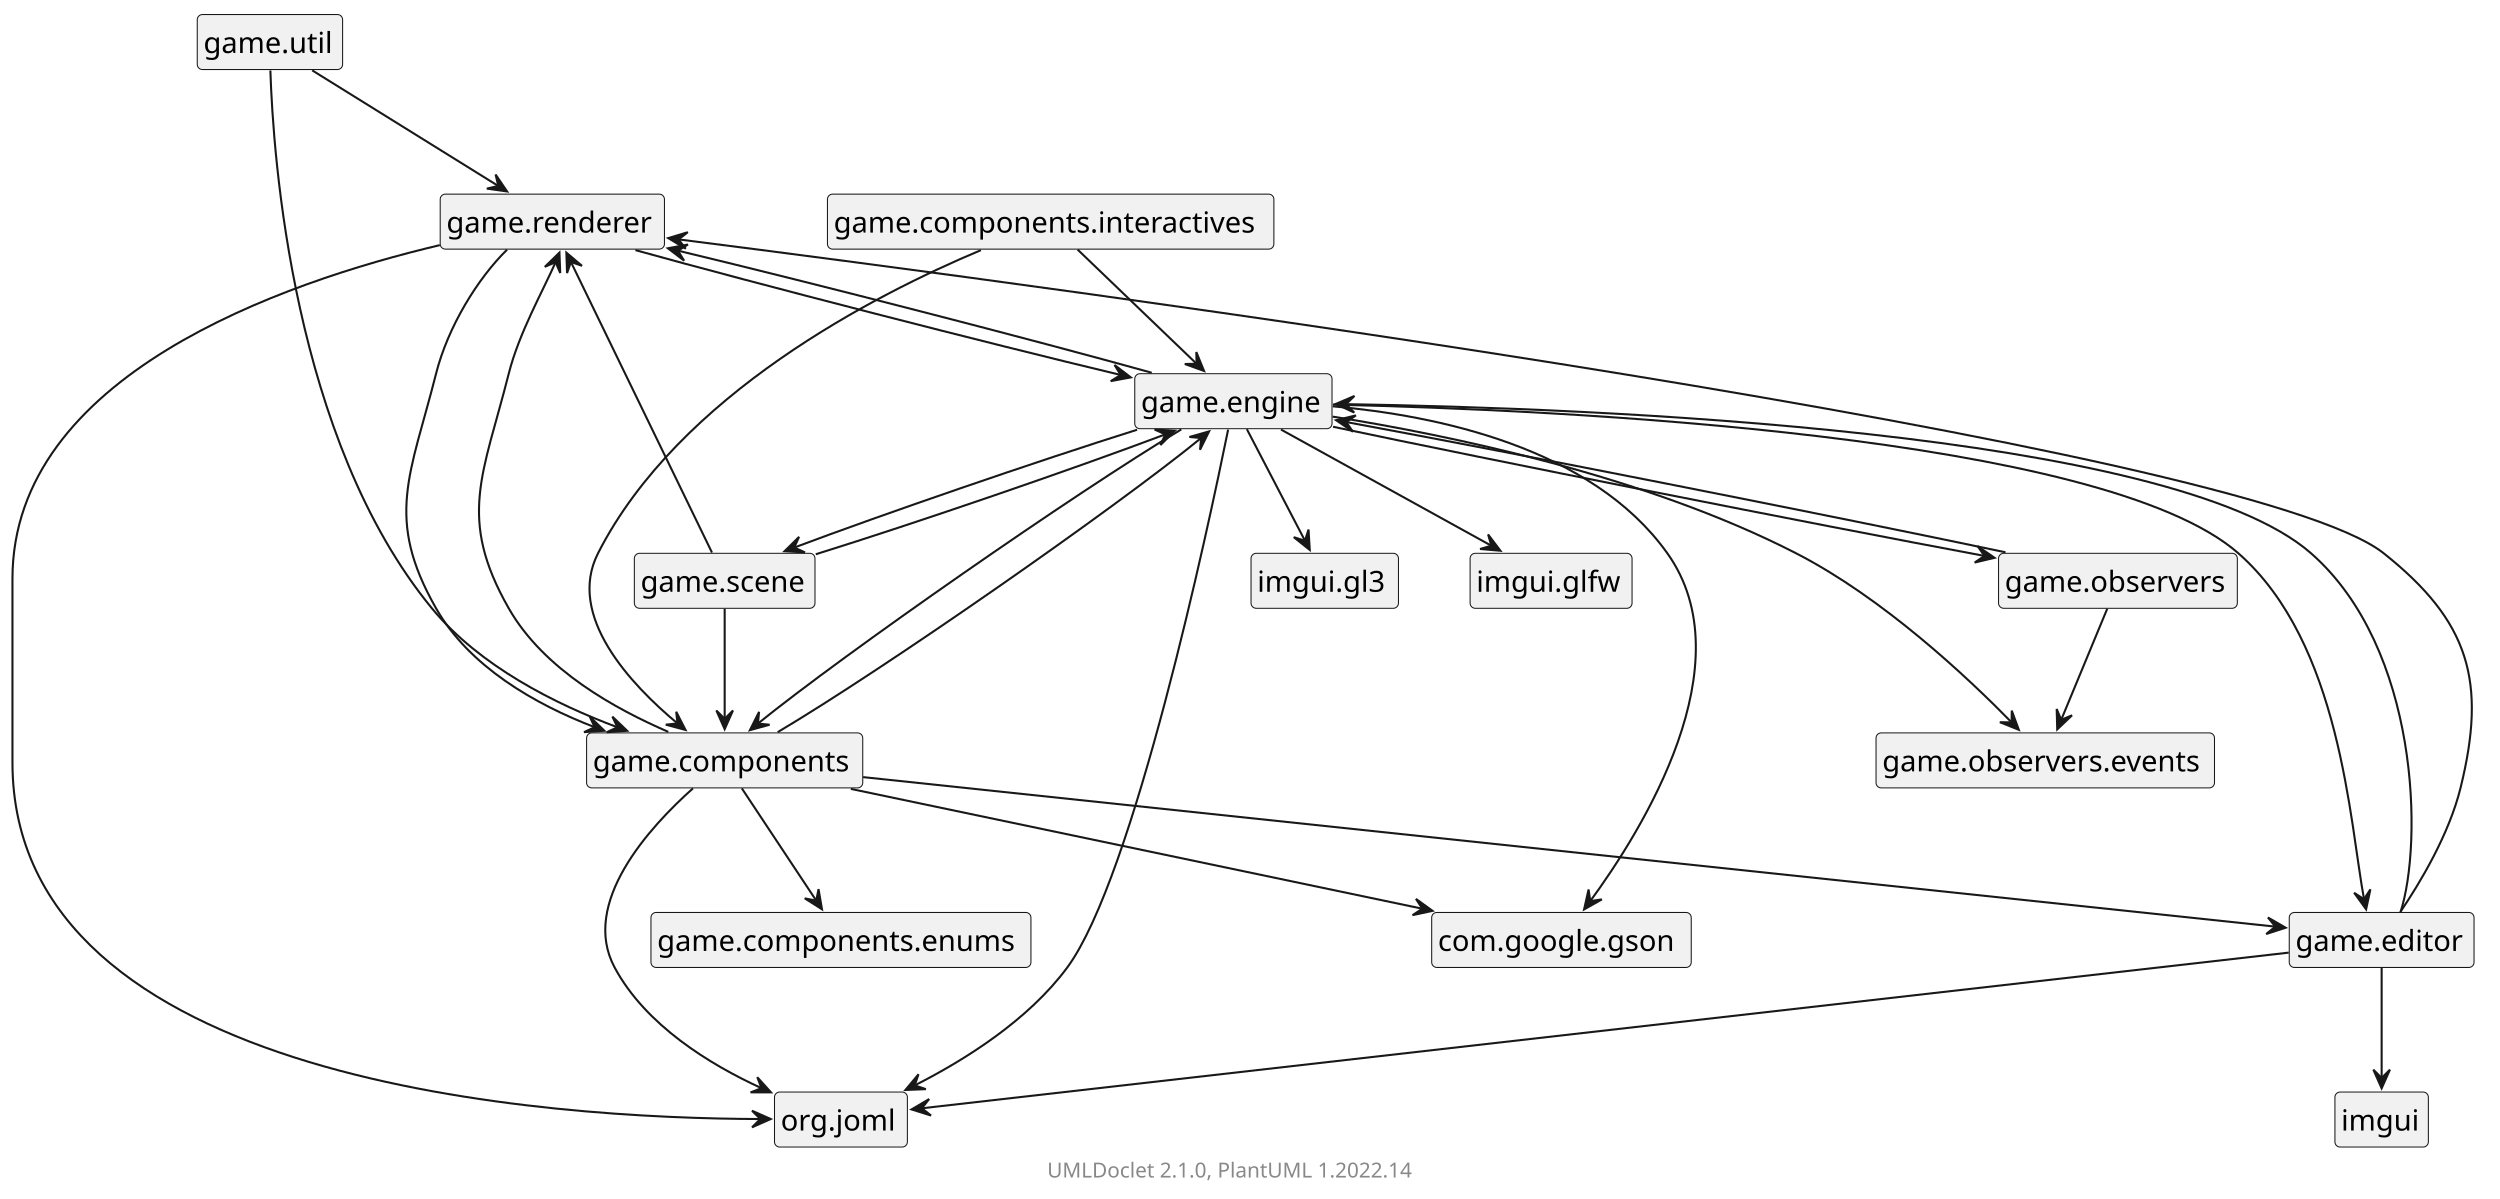
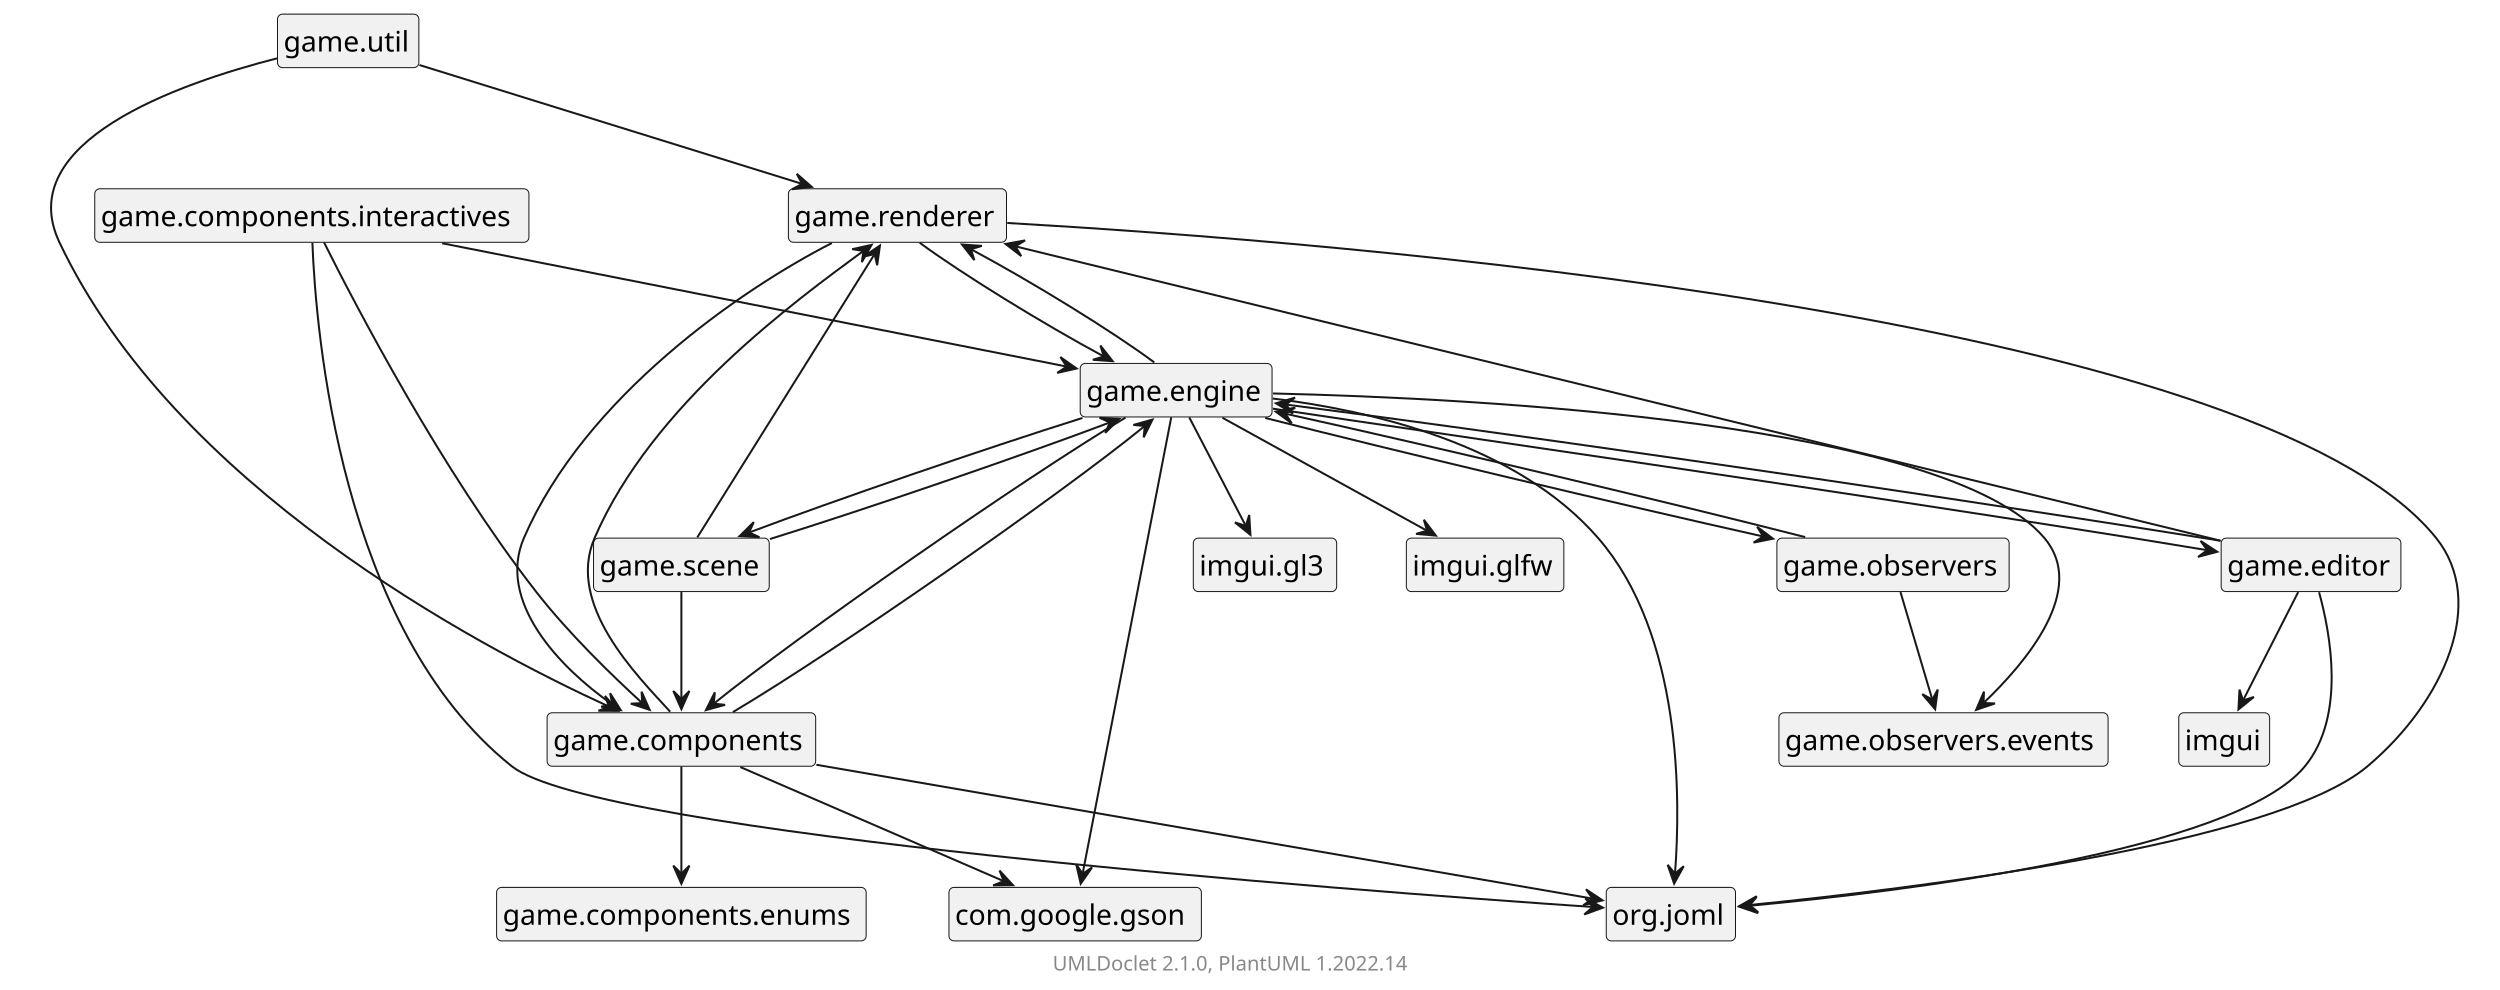
- <svg xmlns="http://www.w3.org/2000/svg" xmlns:xlink="http://www.w3.org/1999/xlink" contentStyleType="text/css" height="577px" preserveAspectRatio="none" style="width:1204px;height:577px;" version="1.1" viewBox="0 0 1204 577" width="1204px" zoomAndPan="magnify">
+ <svg xmlns="http://www.w3.org/2000/svg" xmlns:xlink="http://www.w3.org/1999/xlink" contentStyleType="text/css" height="490px" preserveAspectRatio="none" style="width:1238px;height:490px;" version="1.1" viewBox="0 0 1238 490" width="1238px" zoomAndPan="magnify">
  <defs />
  <g>
    <a href="game/renderer/package-summary.html" target="_top" title="game/renderer/package-summary.html" xlink:actuate="onRequest" xlink:href="game/renderer/package-summary.html" xlink:show="new" xlink:title="game/renderer/package-summary.html" xlink:type="simple">
      <g id="elem_game.renderer">
-         <rect codeLine="41" fill="#F1F1F1" height="26.488" id="game.renderer" rx="2.5" ry="2.5" style="stroke:#181818;stroke-width:0.5;" width="108" x="212" y="93.49" />
-         <text fill="#000000" font-family="sans-serif" font-size="14" lengthAdjust="spacing" textLength="102" x="215" y="112.025">game.renderer</text>
+         <rect codeLine="41" fill="#F1F1F1" height="26.488" id="game.renderer" rx="2.5" ry="2.5" style="stroke:#181818;stroke-width:0.5;" width="108" x="390.42" y="93.49" />
+         <text fill="#000000" font-family="sans-serif" font-size="14" lengthAdjust="spacing" textLength="102" x="393.42" y="112.025">game.renderer</text>
      </g>
    </a>
    <g id="elem_org.joml">
-       <rect fill="#F1F1F1" height="26.488" id="org.joml" rx="2.5" ry="2.5" style="stroke:#181818;stroke-width:0.5;" width="64" x="373" y="525.93" />
-       <text fill="#000000" font-family="sans-serif" font-size="14" lengthAdjust="spacing" textLength="58" x="376" y="544.465">org.joml</text>
+       <rect fill="#F1F1F1" height="26.488" id="org.joml" rx="2.5" ry="2.5" style="stroke:#181818;stroke-width:0.5;" width="64" x="795.42" y="439.44" />
+       <text fill="#000000" font-family="sans-serif" font-size="14" lengthAdjust="spacing" textLength="58" x="798.42" y="457.975">org.joml</text>
    </g>
    <a href="game/engine/package-summary.html" target="_top" title="game/engine/package-summary.html" xlink:actuate="onRequest" xlink:href="game/engine/package-summary.html" xlink:show="new" xlink:title="game/engine/package-summary.html" xlink:type="simple">
      <g id="elem_game.engine">
-         <rect codeLine="43" fill="#F1F1F1" height="26.488" id="game.engine" rx="2.5" ry="2.5" style="stroke:#181818;stroke-width:0.5;" width="95" x="546.5" y="179.98" />
-         <text fill="#000000" font-family="sans-serif" font-size="14" lengthAdjust="spacing" textLength="89" x="549.5" y="198.515">game.engine</text>
+         <rect codeLine="43" fill="#F1F1F1" height="26.488" id="game.engine" rx="2.5" ry="2.5" style="stroke:#181818;stroke-width:0.5;" width="95" x="534.92" y="179.98" />
+         <text fill="#000000" font-family="sans-serif" font-size="14" lengthAdjust="spacing" textLength="89" x="537.92" y="198.515">game.engine</text>
      </g>
    </a>
    <a href="game/components/package-summary.html" target="_top" title="game/components/package-summary.html" xlink:actuate="onRequest" xlink:href="game/components/package-summary.html" xlink:show="new" xlink:title="game/components/package-summary.html" xlink:type="simple">
      <g id="elem_game.components">
-         <rect codeLine="45" fill="#F1F1F1" height="26.488" id="game.components" rx="2.5" ry="2.5" style="stroke:#181818;stroke-width:0.5;" width="133" x="282.5" y="352.96" />
-         <text fill="#000000" font-family="sans-serif" font-size="14" lengthAdjust="spacing" textLength="127" x="285.5" y="371.495">game.components</text>
+         <rect codeLine="45" fill="#F1F1F1" height="26.488" id="game.components" rx="2.5" ry="2.5" style="stroke:#181818;stroke-width:0.5;" width="133" x="270.92" y="352.95" />
+         <text fill="#000000" font-family="sans-serif" font-size="14" lengthAdjust="spacing" textLength="127" x="273.92" y="371.485">game.components</text>
      </g>
    </a>
    <a href="game/util/package-summary.html" target="_top" title="game/util/package-summary.html" xlink:actuate="onRequest" xlink:href="game/util/package-summary.html" xlink:show="new" xlink:title="game/util/package-summary.html" xlink:type="simple">
      <g id="elem_game.util">
-         <rect codeLine="47" fill="#F1F1F1" height="26.488" id="game.util" rx="2.5" ry="2.5" style="stroke:#181818;stroke-width:0.5;" width="70" x="95" y="7" />
-         <text fill="#000000" font-family="sans-serif" font-size="14" lengthAdjust="spacing" textLength="64" x="98" y="25.535">game.util</text>
+         <rect codeLine="47" fill="#F1F1F1" height="26.488" id="game.util" rx="2.5" ry="2.5" style="stroke:#181818;stroke-width:0.5;" width="70" x="137.42" y="7" />
+         <text fill="#000000" font-family="sans-serif" font-size="14" lengthAdjust="spacing" textLength="64" x="140.42" y="25.535">game.util</text>
      </g>
    </a>
    <a href="game/components/enums/package-summary.html" target="_top" title="game/components/enums/package-summary.html" xlink:actuate="onRequest" xlink:href="game/components/enums/package-summary.html" xlink:show="new" xlink:title="game/components/enums/package-summary.html" xlink:type="simple">
      <g id="elem_game.components.enums">
-         <rect codeLine="49" fill="#F1F1F1" height="26.488" id="game.components.enums" rx="2.5" ry="2.5" style="stroke:#181818;stroke-width:0.5;" width="183" x="313.5" y="439.44" />
-         <text fill="#000000" font-family="sans-serif" font-size="14" lengthAdjust="spacing" textLength="177" x="316.5" y="457.975">game.components.enums</text>
-       </g>
-     </a>
+         <rect codeLine="49" fill="#F1F1F1" height="26.488" id="game.components.enums" rx="2.5" ry="2.5" style="stroke:#181818;stroke-width:0.5;" width="183" x="245.92" y="439.44" />
+         <text fill="#000000" font-family="sans-serif" font-size="14" lengthAdjust="spacing" textLength="177" x="248.92" y="457.975">game.components.enums</text>
+       </g>
+     </a>
+     <g id="elem_com.google.gson">
+       <rect fill="#F1F1F1" height="26.488" id="com.google.gson" rx="2.5" ry="2.5" style="stroke:#181818;stroke-width:0.5;" width="125" x="469.92" y="439.44" />
+       <text fill="#000000" font-family="sans-serif" font-size="14" lengthAdjust="spacing" textLength="119" x="472.92" y="457.975">com.google.gson</text>
+     </g>
+     <a href="game/components/interactives/package-summary.html" target="_top" title="game/components/interactives/package-summary.html" xlink:actuate="onRequest" xlink:href="game/components/interactives/package-summary.html" xlink:show="new" xlink:title="game/components/interactives/package-summary.html" xlink:type="simple">
+       <g id="elem_game.components.interactives">
+         <rect codeLine="51" fill="#F1F1F1" height="26.488" id="game.components.interactives" rx="2.5" ry="2.5" style="stroke:#181818;stroke-width:0.5;" width="215" x="46.92" y="93.49" />
+         <text fill="#000000" font-family="sans-serif" font-size="14" lengthAdjust="spacing" textLength="209" x="49.92" y="112.025">game.components.interactives</text>
+       </g>
+     </a>
+     <a href="game/scene/package-summary.html" target="_top" title="game/scene/package-summary.html" xlink:actuate="onRequest" xlink:href="game/scene/package-summary.html" xlink:show="new" xlink:title="game/scene/package-summary.html" xlink:type="simple">
+       <g id="elem_game.scene">
+         <rect codeLine="53" fill="#F1F1F1" height="26.488" id="game.scene" rx="2.5" ry="2.5" style="stroke:#181818;stroke-width:0.5;" width="87" x="293.92" y="266.47" />
+         <text fill="#000000" font-family="sans-serif" font-size="14" lengthAdjust="spacing" textLength="81" x="296.92" y="285.005">game.scene</text>
+       </g>
+     </a>
+     <a href="game/observers/package-summary.html" target="_top" title="game/observers/package-summary.html" xlink:actuate="onRequest" xlink:href="game/observers/package-summary.html" xlink:show="new" xlink:title="game/observers/package-summary.html" xlink:type="simple">
+       <g id="elem_game.observers">
+         <rect codeLine="55" fill="#F1F1F1" height="26.488" id="game.observers" rx="2.5" ry="2.5" style="stroke:#181818;stroke-width:0.5;" width="115" x="879.92" y="266.47" />
+         <text fill="#000000" font-family="sans-serif" font-size="14" lengthAdjust="spacing" textLength="109" x="882.92" y="285.005">game.observers</text>
+       </g>
+     </a>
+     <a href="game/observers/events/package-summary.html" target="_top" title="game/observers/events/package-summary.html" xlink:actuate="onRequest" xlink:href="game/observers/events/package-summary.html" xlink:show="new" xlink:title="game/observers/events/package-summary.html" xlink:type="simple">
+       <g id="elem_game.observers.events">
+         <rect codeLine="57" fill="#F1F1F1" height="26.488" id="game.observers.events" rx="2.5" ry="2.5" style="stroke:#181818;stroke-width:0.5;" width="163" x="880.92" y="352.95" />
+         <text fill="#000000" font-family="sans-serif" font-size="14" lengthAdjust="spacing" textLength="157" x="883.92" y="371.485">game.observers.events</text>
+       </g>
+     </a>
+     <g id="elem_imgui.gl3">
+       <rect fill="#F1F1F1" height="26.488" id="imgui.gl3" rx="2.5" ry="2.5" style="stroke:#181818;stroke-width:0.5;" width="71" x="590.92" y="266.47" />
+       <text fill="#000000" font-family="sans-serif" font-size="14" lengthAdjust="spacing" textLength="65" x="593.92" y="285.005">imgui.gl3</text>
+     </g>
+     <g id="elem_imgui.glfw">
+       <rect fill="#F1F1F1" height="26.488" id="imgui.glfw" rx="2.5" ry="2.5" style="stroke:#181818;stroke-width:0.5;" width="78" x="696.42" y="266.47" />
+       <text fill="#000000" font-family="sans-serif" font-size="14" lengthAdjust="spacing" textLength="72" x="699.42" y="285.005">imgui.glfw</text>
+     </g>
    <a href="game/editor/package-summary.html" target="_top" title="game/editor/package-summary.html" xlink:actuate="onRequest" xlink:href="game/editor/package-summary.html" xlink:show="new" xlink:title="game/editor/package-summary.html" xlink:type="simple">
      <g id="elem_game.editor">
-         <rect codeLine="51" fill="#F1F1F1" height="26.488" id="game.editor" rx="2.5" ry="2.5" style="stroke:#181818;stroke-width:0.5;" width="89" x="1102.5" y="439.44" />
-         <text fill="#000000" font-family="sans-serif" font-size="14" lengthAdjust="spacing" textLength="83" x="1105.5" y="457.975">game.editor</text>
-       </g>
-     </a>
-     <g id="elem_com.google.gson">
-       <rect fill="#F1F1F1" height="26.488" id="com.google.gson" rx="2.5" ry="2.5" style="stroke:#181818;stroke-width:0.5;" width="125" x="689.5" y="439.44" />
-       <text fill="#000000" font-family="sans-serif" font-size="14" lengthAdjust="spacing" textLength="119" x="692.5" y="457.975">com.google.gson</text>
-     </g>
-     <a href="game/components/interactives/package-summary.html" target="_top" title="game/components/interactives/package-summary.html" xlink:actuate="onRequest" xlink:href="game/components/interactives/package-summary.html" xlink:show="new" xlink:title="game/components/interactives/package-summary.html" xlink:type="simple">
-       <g id="elem_game.components.interactives">
-         <rect codeLine="53" fill="#F1F1F1" height="26.488" id="game.components.interactives" rx="2.5" ry="2.5" style="stroke:#181818;stroke-width:0.5;" width="215" x="398.5" y="93.49" />
-         <text fill="#000000" font-family="sans-serif" font-size="14" lengthAdjust="spacing" textLength="209" x="401.5" y="112.025">game.components.interactives</text>
-       </g>
-     </a>
-     <a href="game/scene/package-summary.html" target="_top" title="game/scene/package-summary.html" xlink:actuate="onRequest" xlink:href="game/scene/package-summary.html" xlink:show="new" xlink:title="game/scene/package-summary.html" xlink:type="simple">
-       <g id="elem_game.scene">
-         <rect codeLine="55" fill="#F1F1F1" height="26.488" id="game.scene" rx="2.5" ry="2.5" style="stroke:#181818;stroke-width:0.5;" width="87" x="305.5" y="266.47" />
-         <text fill="#000000" font-family="sans-serif" font-size="14" lengthAdjust="spacing" textLength="81" x="308.5" y="285.005">game.scene</text>
-       </g>
-     </a>
-     <a href="game/observers/package-summary.html" target="_top" title="game/observers/package-summary.html" xlink:actuate="onRequest" xlink:href="game/observers/package-summary.html" xlink:show="new" xlink:title="game/observers/package-summary.html" xlink:type="simple">
-       <g id="elem_game.observers">
-         <rect codeLine="57" fill="#F1F1F1" height="26.488" id="game.observers" rx="2.5" ry="2.5" style="stroke:#181818;stroke-width:0.5;" width="115" x="962.5" y="266.47" />
-         <text fill="#000000" font-family="sans-serif" font-size="14" lengthAdjust="spacing" textLength="109" x="965.5" y="285.005">game.observers</text>
-       </g>
-     </a>
-     <a href="game/observers/events/package-summary.html" target="_top" title="game/observers/events/package-summary.html" xlink:actuate="onRequest" xlink:href="game/observers/events/package-summary.html" xlink:show="new" xlink:title="game/observers/events/package-summary.html" xlink:type="simple">
-       <g id="elem_game.observers.events">
-         <rect codeLine="59" fill="#F1F1F1" height="26.488" id="game.observers.events" rx="2.5" ry="2.5" style="stroke:#181818;stroke-width:0.5;" width="163" x="903.5" y="352.96" />
-         <text fill="#000000" font-family="sans-serif" font-size="14" lengthAdjust="spacing" textLength="157" x="906.5" y="371.495">game.observers.events</text>
-       </g>
-     </a>
-     <g id="elem_imgui.gl3">
-       <rect fill="#F1F1F1" height="26.488" id="imgui.gl3" rx="2.5" ry="2.5" style="stroke:#181818;stroke-width:0.5;" width="71" x="602.5" y="266.47" />
-       <text fill="#000000" font-family="sans-serif" font-size="14" lengthAdjust="spacing" textLength="65" x="605.5" y="285.005">imgui.gl3</text>
-     </g>
-     <g id="elem_imgui.glfw">
-       <rect fill="#F1F1F1" height="26.488" id="imgui.glfw" rx="2.5" ry="2.5" style="stroke:#181818;stroke-width:0.5;" width="78" x="708" y="266.47" />
-       <text fill="#000000" font-family="sans-serif" font-size="14" lengthAdjust="spacing" textLength="72" x="711" y="285.005">imgui.glfw</text>
-     </g>
+         <rect codeLine="59" fill="#F1F1F1" height="26.488" id="game.editor" rx="2.5" ry="2.5" style="stroke:#181818;stroke-width:0.5;" width="89" x="1099.92" y="266.47" />
+         <text fill="#000000" font-family="sans-serif" font-size="14" lengthAdjust="spacing" textLength="83" x="1102.92" y="285.005">game.editor</text>
+       </g>
+     </a>
    <g id="elem_imgui">
-       <rect fill="#F1F1F1" height="26.488" id="imgui" rx="2.5" ry="2.5" style="stroke:#181818;stroke-width:0.5;" width="45" x="1124.5" y="525.93" />
-       <text fill="#000000" font-family="sans-serif" font-size="14" lengthAdjust="spacing" textLength="39" x="1127.5" y="544.465">imgui</text>
+       <rect fill="#F1F1F1" height="26.488" id="imgui" rx="2.5" ry="2.5" style="stroke:#181818;stroke-width:0.5;" width="45" x="1078.92" y="352.95" />
+       <text fill="#000000" font-family="sans-serif" font-size="14" lengthAdjust="spacing" textLength="39" x="1081.92" y="371.485">imgui</text>
    </g>
    <g id="link_game.renderer_org.joml">
-       <path codeLine="7" d="M211.81,118.06 C135.61,136.07 6,181.06 6,278.71 C6,278.71 6,278.71 6,367.2 C6,522.98 266.15,538.66 366.32,538.93 " fill="none" id="game.renderer-to-org.joml" style="stroke:#181818;stroke-width:1.0;" />
-       <polygon fill="#181818" points="371.17,538.92,362.17,534.92,366.17,538.92,362.17,542.92,371.17,538.92" style="stroke:#181818;stroke-width:1.0;" />
+       <path codeLine="7" d="M498.8,110.42 C657.99,119.55 1117.37,155.25 1206.42,266.47 C1231.54,297.83 1210.9,346.95 1172.42,379.44 C1126.23,418.45 945.8,440.28 865.88,448.21 " fill="none" id="game.renderer-to-org.joml" style="stroke:#181818;stroke-width:1.0;" />
+       <polygon fill="#181818" points="861.35,448.66,870.696,451.766,866.326,448.174,869.918,443.804,861.35,448.66" style="stroke:#181818;stroke-width:1.0;" />
    </g>
    <g id="link_game.renderer_game.engine">
-       <path codeLine="8" d="M306.02,120.47 C364.87,136.8 473.91,164.86 539.83,180.61 " fill="none" id="game.renderer-to-game.engine" style="stroke:#181818;stroke-width:1.0;" />
-       <polygon fill="#181818" points="544.59,181.75,536.762,175.773,539.726,180.591,534.908,183.555,544.59,181.75" style="stroke:#181818;stroke-width:1.0;" />
+       <path codeLine="8" d="M455.43,120.2 C475.68,135.19 516.54,160.37 546.82,176.64 " fill="none" id="game.renderer-to-game.engine" style="stroke:#181818;stroke-width:1.0;" />
+       <polygon fill="#181818" points="551,178.86,544.926,171.107,546.583,176.516,541.175,178.174,551,178.86" style="stroke:#181818;stroke-width:1.0;" />
    </g>
    <g id="link_game.engine_game.renderer">
-       <path codeLine="25" d="M554.68,179.52 C497.82,163.68 393.18,136.71 326.51,120.73 " fill="none" id="game.engine-to-game.renderer" style="stroke:#181818;stroke-width:1.0;" />
-       <polygon fill="#181818" points="321.65,119.57,329.478,125.547,326.514,120.729,331.332,117.765,321.65,119.57" style="stroke:#181818;stroke-width:1.0;" />
+       <path codeLine="25" d="M571.61,179.49 C551.47,164.45 510.9,139.46 480.58,123.29 " fill="none" id="game.engine-to-game.renderer" style="stroke:#181818;stroke-width:1.0;" />
+       <polygon fill="#181818" points="476.39,121.09,482.484,128.827,480.812,123.423,486.217,121.751,476.39,121.09" style="stroke:#181818;stroke-width:1.0;" />
    </g>
    <g id="link_game.renderer_game.components">
-       <path codeLine="9" d="M244.2,120.24 C230.12,134.04 215.73,157.32 210,179.98 C197.7,228.66 185.13,249.33 210,292.96 C225.94,320.92 257.44,339.17 286.7,350.33 " fill="none" id="game.renderer-to-game.components" style="stroke:#181818;stroke-width:1.0;" />
-       <polygon fill="#181818" points="291.09,351.94,284.012,345.091,286.394,350.222,281.264,352.604,291.09,351.94" style="stroke:#181818;stroke-width:1.0;" />
+       <path codeLine="9" d="M411.93,120.35 C366.7,143.49 289.44,196.82 259.42,266.47 C246.12,297.34 276.08,329.92 303.26,348.86 " fill="none" id="game.renderer-to-game.components" style="stroke:#181818;stroke-width:1.0;" />
+       <polygon fill="#181818" points="307.39,351.62,302.14,343.287,303.236,348.837,297.687,349.933,307.39,351.62" style="stroke:#181818;stroke-width:1.0;" />
    </g>
    <g id="link_game.components_game.renderer">
-       <path codeLine="14" d="M321.85,352.47 C296.7,341.56 262,322.79 245,292.96 C220.13,249.33 232.7,228.66 245,179.98 C249.97,160.33 261.45,140.21 267.59,126.22 " fill="none" id="game.components-to-game.renderer" style="stroke:#181818;stroke-width:1.0;" />
-       <polygon fill="#181818" points="269.43,121.64,262.374,128.511,267.573,126.282,269.801,131.482,269.43,121.64" style="stroke:#181818;stroke-width:1.0;" />
+       <path codeLine="14" d="M331.88,352.46 C315.27,334.27 280.23,299.4 294.42,266.47 C322.91,200.35 393.98,148.95 427.76,124.1 " fill="none" id="game.components-to-game.renderer" style="stroke:#181818;stroke-width:1.0;" />
+       <polygon fill="#181818" points="431.63,121.25,422.016,123.389,427.611,124.225,426.776,129.82,431.63,121.25" style="stroke:#181818;stroke-width:1.0;" />
    </g>
    <g id="link_game.util_game.renderer">
-       <path codeLine="10" d="M150.36,33.89 C174.3,48.76 214.06,73.47 240.15,89.68 " fill="none" id="game.util-to-game.renderer" style="stroke:#181818;stroke-width:1.0;" />
-       <polygon fill="#181818" points="244.21,92.2,238.686,84.046,239.966,89.556,234.456,90.837,244.21,92.2" style="stroke:#181818;stroke-width:1.0;" />
+       <path codeLine="10" d="M207.7,32.2 C256.15,47.25 343.38,74.35 397.35,91.11 " fill="none" id="game.util-to-game.renderer" style="stroke:#181818;stroke-width:1.0;" />
+       <polygon fill="#181818" points="401.99,92.55,394.568,86.075,397.212,91.077,392.211,93.72,401.99,92.55" style="stroke:#181818;stroke-width:1.0;" />
    </g>
    <g id="link_game.util_game.components">
-       <path codeLine="11" d="M130.21,33.94 C131.56,75.84 141.12,211.66 208,292.96 C230.94,320.83 267.42,339.12 297.52,350.31 " fill="none" id="game.util-to-game.components" style="stroke:#181818;stroke-width:1.0;" />
-       <polygon fill="#181818" points="302.03,351.94,294.927,345.117,297.328,350.239,292.206,352.64,302.03,351.94" style="stroke:#181818;stroke-width:1.0;" />
+       <path codeLine="11" d="M137.19,28.89 C87.67,41.54 6,70.48 29.42,119.98 C86.16,239.86 233.85,318.89 302.01,350.13 " fill="none" id="game.util-to-game.components" style="stroke:#181818;stroke-width:1.0;" />
+       <polygon fill="#181818" points="306.18,352.02,299.623,344.671,301.623,349.963,296.331,351.963,306.18,352.02" style="stroke:#181818;stroke-width:1.0;" />
    </g>
    <g id="link_game.components_org.joml">
-       <path codeLine="12" d="M333.73,379.67 C312.73,398.4 279.34,434.91 296,465.93 C310.91,493.71 341.72,512.61 366.79,524.09 " fill="none" id="game.components-to-org.joml" style="stroke:#181818;stroke-width:1.0;" />
-       <polygon fill="#181818" points="371.31,526.09,364.706,518.783,366.74,524.062,361.461,526.096,371.31,526.09" style="stroke:#181818;stroke-width:1.0;" />
+       <path codeLine="12" d="M404.27,378.72 C508.28,396.66 705.54,430.67 788.8,445.03 " fill="none" id="game.components-to-org.joml" style="stroke:#181818;stroke-width:1.0;" />
+       <polygon fill="#181818" points="793.58,445.85,785.383,440.39,788.652,445.007,784.034,448.276,793.58,445.85" style="stroke:#181818;stroke-width:1.0;" />
    </g>
    <g id="link_game.components_game.engine">
-       <path codeLine="13" d="M374.52,352.61 C425.7,322.27 536.59,245.1 578.48,210.94 " fill="none" id="game.components-to-game.engine" style="stroke:#181818;stroke-width:1.0;" />
-       <polygon fill="#181818" points="582.3,207.76,572.824,210.445,578.458,210.959,577.943,216.593,582.3,207.76" style="stroke:#181818;stroke-width:1.0;" />
+       <path codeLine="13" d="M362.95,352.61 C414.12,322.27 525.01,245.1 566.9,210.93 " fill="none" id="game.components-to-game.engine" style="stroke:#181818;stroke-width:1.0;" />
+       <polygon fill="#181818" points="570.72,207.76,561.238,210.424,566.871,210.951,566.344,216.583,570.72,207.76" style="stroke:#181818;stroke-width:1.0;" />
    </g>
    <g id="link_game.engine_game.components">
-       <path codeLine="28" d="M568.92,206.79 C518.1,237.18 406.87,314.6 364.76,348.67 " fill="none" id="game.engine-to-game.components" style="stroke:#181818;stroke-width:1.0;" />
-       <polygon fill="#181818" points="361.15,351.65,370.642,349.024,365.012,348.474,365.561,342.844,361.15,351.65" style="stroke:#181818;stroke-width:1.0;" />
+       <path codeLine="28" d="M557.35,206.79 C506.52,237.18 395.3,314.6 353.18,348.67 " fill="none" id="game.engine-to-game.components" style="stroke:#181818;stroke-width:1.0;" />
+       <polygon fill="#181818" points="349.57,351.65,359.062,349.024,353.432,348.474,353.981,342.844,349.57,351.65" style="stroke:#181818;stroke-width:1.0;" />
    </g>
    <g id="link_game.components_game.components.enums">
-       <path codeLine="15" d="M357.26,379.67 C366.78,394.02 382.47,417.7 393.25,433.96 " fill="none" id="game.components-to-game.components.enums" style="stroke:#181818;stroke-width:1.0;" />
-       <polygon fill="#181818" points="395.87,437.91,394.206,428.203,393.096,433.75,387.55,432.64,395.87,437.91" style="stroke:#181818;stroke-width:1.0;" />
-     </g>
-     <g id="link_game.components_game.editor">
-       <path codeLine="16" d="M415.66,374.26 C571.46,390.75 956.71,431.54 1095.84,446.27 " fill="none" id="game.components-to-game.editor" style="stroke:#181818;stroke-width:1.0;" />
-       <polygon fill="#181818" points="1100.77,446.79,1092.243,441.861,1095.798,446.261,1091.398,449.816,1100.77,446.79" style="stroke:#181818;stroke-width:1.0;" />
+       <path codeLine="15" d="M337.42,379.66 C337.42,393.64 337.42,416.47 337.42,432.67 " fill="none" id="game.components-to-game.components.enums" style="stroke:#181818;stroke-width:1.0;" />
+       <polygon fill="#181818" points="337.42,437.65,341.42,428.65,337.42,432.65,333.42,428.65,337.42,437.65" style="stroke:#181818;stroke-width:1.0;" />
    </g>
    <g id="link_game.components_com.google.gson">
-       <path codeLine="17" d="M409.77,379.94 C483.77,395.45 608.35,421.57 685.04,437.65 " fill="none" id="game.components-to-com.google.gson" style="stroke:#181818;stroke-width:1.0;" />
-       <polygon fill="#181818" points="689.91,438.67,681.924,432.906,685.017,437.643,680.28,440.736,689.91,438.67" style="stroke:#181818;stroke-width:1.0;" />
+       <path codeLine="16" d="M366.62,379.85 C401.51,394.97 459.86,420.25 497.22,436.43 " fill="none" id="game.components-to-com.google.gson" style="stroke:#181818;stroke-width:1.0;" />
+       <polygon fill="#181818" points="501.64,438.35,494.971,431.103,497.052,436.363,491.792,438.444,501.64,438.35" style="stroke:#181818;stroke-width:1.0;" />
    </g>
    <g id="link_game.components.interactives_game.components">
-       <path codeLine="18" d="M472.41,120.47 C421.56,141.81 326.86,190.11 288,266.47 C272.73,296.48 303.39,329.38 326.52,348.61 " fill="none" id="game.components.interactives-to-game.components" style="stroke:#181818;stroke-width:1.0;" />
-       <polygon fill="#181818" points="330.15,351.55,325.668,342.78,326.262,348.406,320.637,349,330.15,351.55" style="stroke:#181818;stroke-width:1.0;" />
+       <path codeLine="17" d="M160.49,120.09 C175.85,150.83 218.43,232.62 265.42,292.95 C281.5,313.59 303,334.46 318.3,348.43 " fill="none" id="game.components.interactives-to-game.components" style="stroke:#181818;stroke-width:1.0;" />
+       <polygon fill="#181818" points="321.72,351.52,317.725,342.518,318.011,348.167,312.361,348.453,321.72,351.52" style="stroke:#181818;stroke-width:1.0;" />
    </g>
    <g id="link_game.components.interactives_game.engine">
-       <path codeLine="19" d="M518.98,120.2 C534.19,134.8 559.46,159.06 576.42,175.34 " fill="none" id="game.components.interactives-to-game.engine" style="stroke:#181818;stroke-width:1.0;" />
-       <polygon fill="#181818" points="579.87,178.66,576.15,169.541,576.264,175.196,570.608,175.31,579.87,178.66" style="stroke:#181818;stroke-width:1.0;" />
+       <path codeLine="18" d="M218.96,120.47 C303.4,137.14 449.85,166.05 528.61,181.6 " fill="none" id="game.components.interactives-to-game.engine" style="stroke:#181818;stroke-width:1.0;" />
+       <polygon fill="#181818" points="533.14,182.49,525.09,176.816,528.236,181.518,523.534,184.663,533.14,182.49" style="stroke:#181818;stroke-width:1.0;" />
+     </g>
+     <g id="link_game.components.interactives_org.joml">
+       <path codeLine="19" d="M154.7,120.3 C156.4,164.2 168.45,311.66 253.42,379.44 C295.37,412.9 667.19,440.84 788.98,449.16 " fill="none" id="game.components.interactives-to-org.joml" style="stroke:#181818;stroke-width:1.0;" />
+       <polygon fill="#181818" points="793.77,449.48,785.066,444.872,788.782,449.137,784.517,452.853,793.77,449.48" style="stroke:#181818;stroke-width:1.0;" />
    </g>
    <g id="link_game.scene_game.components">
-       <path codeLine="20" d="M349,293.18 C349,307.15 349,329.98 349,346.19 " fill="none" id="game.scene-to-game.components" style="stroke:#181818;stroke-width:1.0;" />
-       <polygon fill="#181818" points="349,351.17,353,342.17,349,346.17,345,342.17,349,351.17" style="stroke:#181818;stroke-width:1.0;" />
+       <path codeLine="20" d="M337.42,293.18 C337.42,307.15 337.42,329.98 337.42,346.18 " fill="none" id="game.scene-to-game.components" style="stroke:#181818;stroke-width:1.0;" />
+       <polygon fill="#181818" points="337.42,351.17,341.42,342.17,337.42,346.17,333.42,342.17,337.42,351.17" style="stroke:#181818;stroke-width:1.0;" />
    </g>
    <g id="link_game.scene_game.engine">
-       <path codeLine="21" d="M392.86,266.93 C441.42,251.82 517.72,225.61 561.35,209.13 " fill="none" id="game.scene-to-game.engine" style="stroke:#181818;stroke-width:1.0;" />
-       <polygon fill="#181818" points="565.87,207.41,556.037,206.861,561.195,209.183,558.873,214.341,565.87,207.41" style="stroke:#181818;stroke-width:1.0;" />
+       <path codeLine="21" d="M381.28,266.93 C429.85,251.82 506.15,225.61 549.78,209.13 " fill="none" id="game.scene-to-game.engine" style="stroke:#181818;stroke-width:1.0;" />
+       <polygon fill="#181818" points="554.3,207.41,544.465,206.887,549.63,209.195,547.322,214.36,554.3,207.41" style="stroke:#181818;stroke-width:1.0;" />
    </g>
    <g id="link_game.engine_game.scene">
-       <path codeLine="26" d="M547.62,206.96 C499.22,222.2 425.21,247.65 382.26,263.79 " fill="none" id="game.engine-to-game.scene" style="stroke:#181818;stroke-width:1.0;" />
-       <polygon fill="#181818" points="377.83,265.47,387.663,266.029,382.507,263.702,384.834,258.546,377.83,265.47" style="stroke:#181818;stroke-width:1.0;" />
+       <path codeLine="26" d="M536.04,206.96 C487.65,222.19 413.64,247.65 370.69,263.79 " fill="none" id="game.engine-to-game.scene" style="stroke:#181818;stroke-width:1.0;" />
+       <polygon fill="#181818" points="366.26,265.47,376.094,266.019,370.935,263.697,373.257,258.539,366.26,265.47" style="stroke:#181818;stroke-width:1.0;" />
    </g>
    <g id="link_game.scene_game.renderer">
-       <path codeLine="22" d="M342.89,266.12 C328.37,236.21 291.76,160.8 274.84,125.93 " fill="none" id="game.scene-to-game.renderer" style="stroke:#181818;stroke-width:1.0;" />
-       <polygon fill="#181818" points="272.76,121.67,273.094,131.513,274.945,126.168,280.29,128.018,272.76,121.67" style="stroke:#181818;stroke-width:1.0;" />
+       <path codeLine="22" d="M345.3,266.12 C364.1,236.09 411.6,160.18 433.3,125.5 " fill="none" id="game.scene-to-game.renderer" style="stroke:#181818;stroke-width:1.0;" />
+       <polygon fill="#181818" points="435.75,121.59,427.588,127.102,433.1,125.83,434.372,131.342,435.75,121.59" style="stroke:#181818;stroke-width:1.0;" />
    </g>
    <g id="link_game.engine_org.joml">
-       <path codeLine="23" d="M591.47,206.89 C581.79,254.57 545.98,422.61 514,465.93 C495.15,491.46 464.39,510.65 440.34,522.82 " fill="none" id="game.engine-to-org.joml" style="stroke:#181818;stroke-width:1.0;" />
-       <polygon fill="#181818" points="436.05,524.93,445.891,524.533,440.534,522.717,442.35,517.36,436.05,524.93" style="stroke:#181818;stroke-width:1.0;" />
+       <path codeLine="23" d="M630.22,197.35 C678.24,203.15 750.78,219.65 791.42,266.47 C833.07,314.44 832.28,396.02 829.45,432.76 " fill="none" id="game.engine-to-org.joml" style="stroke:#181818;stroke-width:1.0;" />
+       <polygon fill="#181818" points="829.03,437.57,833.788,428.947,829.459,432.589,825.818,428.26,829.03,437.57" style="stroke:#181818;stroke-width:1.0;" />
    </g>
    <g id="link_game.engine_game.observers">
-       <path codeLine="24" d="M641.99,205.53 C719.04,221.8 869.51,251.64 955.72,267.73 " fill="none" id="game.engine-to-game.observers" style="stroke:#181818;stroke-width:1.0;" />
-       <polygon fill="#181818" points="960.58,268.64,952.463,263.061,955.664,267.726,951,270.926,960.58,268.64" style="stroke:#181818;stroke-width:1.0;" />
+       <path codeLine="24" d="M626.52,206.96 C688.69,222.8 801.67,249.7 873.14,265.67 " fill="none" id="game.engine-to-game.observers" style="stroke:#181818;stroke-width:1.0;" />
+       <polygon fill="#181818" points="878.02,266.76,870.122,260.876,873.143,265.659,868.36,268.679,878.02,266.76" style="stroke:#181818;stroke-width:1.0;" />
    </g>
    <g id="link_game.observers_game.engine">
-       <path codeLine="33" d="M965.86,265.99 C883.92,248.74 730.21,218.33 648.21,203.24 " fill="none" id="game.observers-to-game.engine" style="stroke:#181818;stroke-width:1.0;" />
-       <polygon fill="#181818" points="643.44,202.37,651.572,207.926,648.358,203.271,653.013,200.057,643.44,202.37" style="stroke:#181818;stroke-width:1.0;" />
+       <path codeLine="33" d="M893.92,265.98 C828.83,249.32 707.23,220.43 636.52,204.88 " fill="none" id="game.observers-to-game.engine" style="stroke:#181818;stroke-width:1.0;" />
+       <polygon fill="#181818" points="631.74,203.83,639.674,209.665,636.624,204.901,641.388,201.851,631.74,203.83" style="stroke:#181818;stroke-width:1.0;" />
    </g>
    <g id="link_game.engine_game.observers.events">
-       <path codeLine="27" d="M641.76,200.64 C697.7,209.54 792.02,228.98 865,266.47 C906.9,287.99 947.46,326.07 969.02,348.12 " fill="none" id="game.engine-to-game.observers.events" style="stroke:#181818;stroke-width:1.0;" />
-       <polygon fill="#181818" points="972.27,351.48,968.865,342.238,968.785,347.895,963.129,347.815,972.27,351.48" style="stroke:#181818;stroke-width:1.0;" />
+       <path codeLine="27" d="M630.41,194.84 C732.1,197.26 963.9,209.11 1012.42,266.47 C1033.74,291.66 1003.94,327.5 982.02,348.35 " fill="none" id="game.engine-to-game.observers.events" style="stroke:#181818;stroke-width:1.0;" />
+       <polygon fill="#181818" points="978.59,351.54,987.905,348.34,982.251,348.135,982.457,342.482,978.59,351.54" style="stroke:#181818;stroke-width:1.0;" />
    </g>
    <g id="link_game.engine_imgui.gl3">
-       <path codeLine="29" d="M600.49,206.69 C607.9,220.92 620.08,244.31 628.55,260.56 " fill="none" id="game.engine-to-imgui.gl3" style="stroke:#181818;stroke-width:1.0;" />
-       <polygon fill="#181818" points="630.78,264.85,630.182,255.019,628.476,260.413,623.082,258.707,630.78,264.85" style="stroke:#181818;stroke-width:1.0;" />
+       <path codeLine="29" d="M588.92,206.69 C596.33,220.91 608.51,244.31 616.97,260.56 " fill="none" id="game.engine-to-imgui.gl3" style="stroke:#181818;stroke-width:1.0;" />
+       <polygon fill="#181818" points="619.21,264.85,618.625,255.019,616.911,260.41,611.52,258.696,619.21,264.85" style="stroke:#181818;stroke-width:1.0;" />
    </g>
    <g id="link_game.engine_imgui.glfw">
-       <path codeLine="30" d="M616.91,206.87 C643.95,221.8 688.94,246.65 718.29,262.86 " fill="none" id="game.engine-to-imgui.glfw" style="stroke:#181818;stroke-width:1.0;" />
-       <polygon fill="#181818" points="722.61,265.24,716.665,257.387,718.233,262.823,712.798,264.39,722.61,265.24" style="stroke:#181818;stroke-width:1.0;" />
+       <path codeLine="30" d="M605.33,206.87 C632.37,221.8 677.37,246.65 706.71,262.85 " fill="none" id="game.engine-to-imgui.glfw" style="stroke:#181818;stroke-width:1.0;" />
+       <polygon fill="#181818" points="711.04,265.24,705.104,257.381,706.666,262.818,701.229,264.379,711.04,265.24" style="stroke:#181818;stroke-width:1.0;" />
    </g>
    <g id="link_game.engine_game.editor">
-       <path codeLine="31" d="M641.95,194.87 C751.33,197.37 1012.93,209.38 1078,266.47 C1127.37,309.78 1131.58,395.82 1138.58,433.41 " fill="none" id="game.engine-to-game.editor" style="stroke:#181818;stroke-width:1.0;" />
-       <polygon fill="#181818" points="1139.52,437.94,1141.58,428.309,1138.49,433.047,1133.752,429.957,1139.52,437.94" style="stroke:#181818;stroke-width:1.0;" />
+       <path codeLine="31" d="M630.31,202.37 C716.22,215.29 900.51,241.56 1056.42,266.47 C1068.1,268.33 1080.83,270.49 1093.11,272.47 " fill="none" id="game.engine-to-game.editor" style="stroke:#181818;stroke-width:1.0;" />
+       <polygon fill="#181818" points="1097.98,273.24,1089.722,267.873,1093.042,272.453,1088.463,275.773,1097.98,273.24" style="stroke:#181818;stroke-width:1.0;" />
    </g>
    <g id="link_game.editor_game.engine">
-       <path codeLine="36" d="M1156.05,439.43 C1166.91,405.92 1165.22,312.28 1113,266.47 C1045.59,207.32 767.22,196.57 647.99,194.63 " fill="none" id="game.editor-to-game.engine" style="stroke:#181818;stroke-width:1.0;" />
-       <polygon fill="#181818" points="643.26,194.56,652.202,198.688,648.26,194.631,652.316,190.689,643.26,194.56" style="stroke:#181818;stroke-width:1.0;" />
+       <path codeLine="36" d="M1099.71,267.81 C1096.92,267.35 1094.14,266.9 1091.42,266.47 C926.75,240.15 730.41,212.33 636.64,200.32 " fill="none" id="game.editor-to-game.engine" style="stroke:#181818;stroke-width:1.0;" />
+       <polygon fill="#181818" points="631.85,199.71,640.261,204.834,636.808,200.353,641.29,196.901,631.85,199.71" style="stroke:#181818;stroke-width:1.0;" />
    </g>
    <g id="link_game.engine_com.google.gson">
-       <path codeLine="32" d="M641.88,195.68 C691.43,200.05 766.58,215.34 803,266.47 C840.81,319.54 791.19,399.5 765.58,434.38 " fill="none" id="game.engine-to-com.google.gson" style="stroke:#181818;stroke-width:1.0;" />
-       <polygon fill="#181818" points="762.89,437.98,771.471,433.146,765.874,433.968,765.052,428.371,762.89,437.98" style="stroke:#181818;stroke-width:1.0;" />
+       <path codeLine="32" d="M580.01,206.64 C571.93,248.26 545.76,383.03 536.07,432.9 " fill="none" id="game.engine-to-com.google.gson" style="stroke:#181818;stroke-width:1.0;" />
+       <polygon fill="#181818" points="535.16,437.6,540.807,429.531,536.116,432.692,532.954,428.001,535.16,437.6" style="stroke:#181818;stroke-width:1.0;" />
    </g>
    <g id="link_game.observers_game.observers.events">
-       <path codeLine="34" d="M1014.84,293.18 C1008.94,307.4 999.25,330.8 992.52,347.05 " fill="none" id="game.observers-to-game.observers.events" style="stroke:#181818;stroke-width:1.0;" />
-       <polygon fill="#181818" points="990.76,351.28,997.896,344.492,992.671,346.66,990.503,341.435,990.76,351.28" style="stroke:#181818;stroke-width:1.0;" />
+       <path codeLine="34" d="M941.11,293.18 C945.29,307.28 952.12,330.39 956.93,346.62 " fill="none" id="game.observers-to-game.observers.events" style="stroke:#181818;stroke-width:1.0;" />
+       <polygon fill="#181818" points="958.29,351.23,959.583,341.466,956.877,346.434,951.909,343.728,958.29,351.23" style="stroke:#181818;stroke-width:1.0;" />
    </g>
    <g id="link_game.editor_org.joml">
-       <path codeLine="35" d="M1102.26,458.78 C967.91,474.08 569.6,519.43 443.64,533.78 " fill="none" id="game.editor-to-org.joml" style="stroke:#181818;stroke-width:1.0;" />
-       <polygon fill="#181818" points="439,534.3,448.398,537.246,443.967,533.729,447.484,529.298,439,534.3" style="stroke:#181818;stroke-width:1.0;" />
+       <path codeLine="35" d="M1148.41,293.29 C1154.08,313.84 1161.67,354.79 1141.42,379.44 C1106.72,421.7 941.89,441.55 865.93,448.57 " fill="none" id="game.editor-to-org.joml" style="stroke:#181818;stroke-width:1.0;" />
+       <polygon fill="#181818" points="861.24,448.99,870.559,452.176,866.22,448.546,869.85,444.207,861.24,448.99" style="stroke:#181818;stroke-width:1.0;" />
    </g>
    <g id="link_game.editor_game.renderer">
-       <path codeLine="37" d="M1156.04,439.14 C1165.4,425.31 1179.43,402.01 1185,379.44 C1197.67,328.15 1189.34,299.37 1148,266.47 C1083.16,214.85 515.21,139.19 326.59,115.27 " fill="none" id="game.editor-to-game.renderer" style="stroke:#181818;stroke-width:1.0;" />
-       <polygon fill="#181818" points="321.82,114.67,330.245,119.77,326.78,115.299,331.252,111.834,321.82,114.67" style="stroke:#181818;stroke-width:1.0;" />
+       <path codeLine="37" d="M1099.43,267.72 C977.13,237.85 638.7,155.19 502.41,121.9 " fill="none" id="game.editor-to-game.renderer" style="stroke:#181818;stroke-width:1.0;" />
+       <polygon fill="#181818" points="497.94,120.8,505.735,126.82,502.797,121.986,507.632,119.049,497.94,120.8" style="stroke:#181818;stroke-width:1.0;" />
    </g>
    <g id="link_game.editor_imgui">
-       <path codeLine="38" d="M1147,466.15 C1147,480.13 1147,502.96 1147,519.16 " fill="none" id="game.editor-to-imgui" style="stroke:#181818;stroke-width:1.0;" />
-       <polygon fill="#181818" points="1147,524.14,1151,515.14,1147,519.14,1143,515.14,1147,524.14" style="stroke:#181818;stroke-width:1.0;" />
-     </g>
-     <text fill="#888888" font-family="sans-serif" font-size="10" lengthAdjust="spacing" textLength="182" x="504.335" y="567.086">UMLDoclet 2.1.0, PlantUML 1.2022.14</text>
+       <path codeLine="38" d="M1138.08,293.18 C1130.84,307.4 1118.93,330.8 1110.66,347.05 " fill="none" id="game.editor-to-imgui" style="stroke:#181818;stroke-width:1.0;" />
+       <polygon fill="#181818" points="1108.48,351.33,1116.13,345.127,1110.75,346.875,1109.003,341.495,1108.48,351.33" style="stroke:#181818;stroke-width:1.0;" />
+     </g>
+     <text fill="#888888" font-family="sans-serif" font-size="10" lengthAdjust="spacing" textLength="182" x="521.27" y="480.596">UMLDoclet 2.1.0, PlantUML 1.2022.14</text>
  </g>
</svg>
